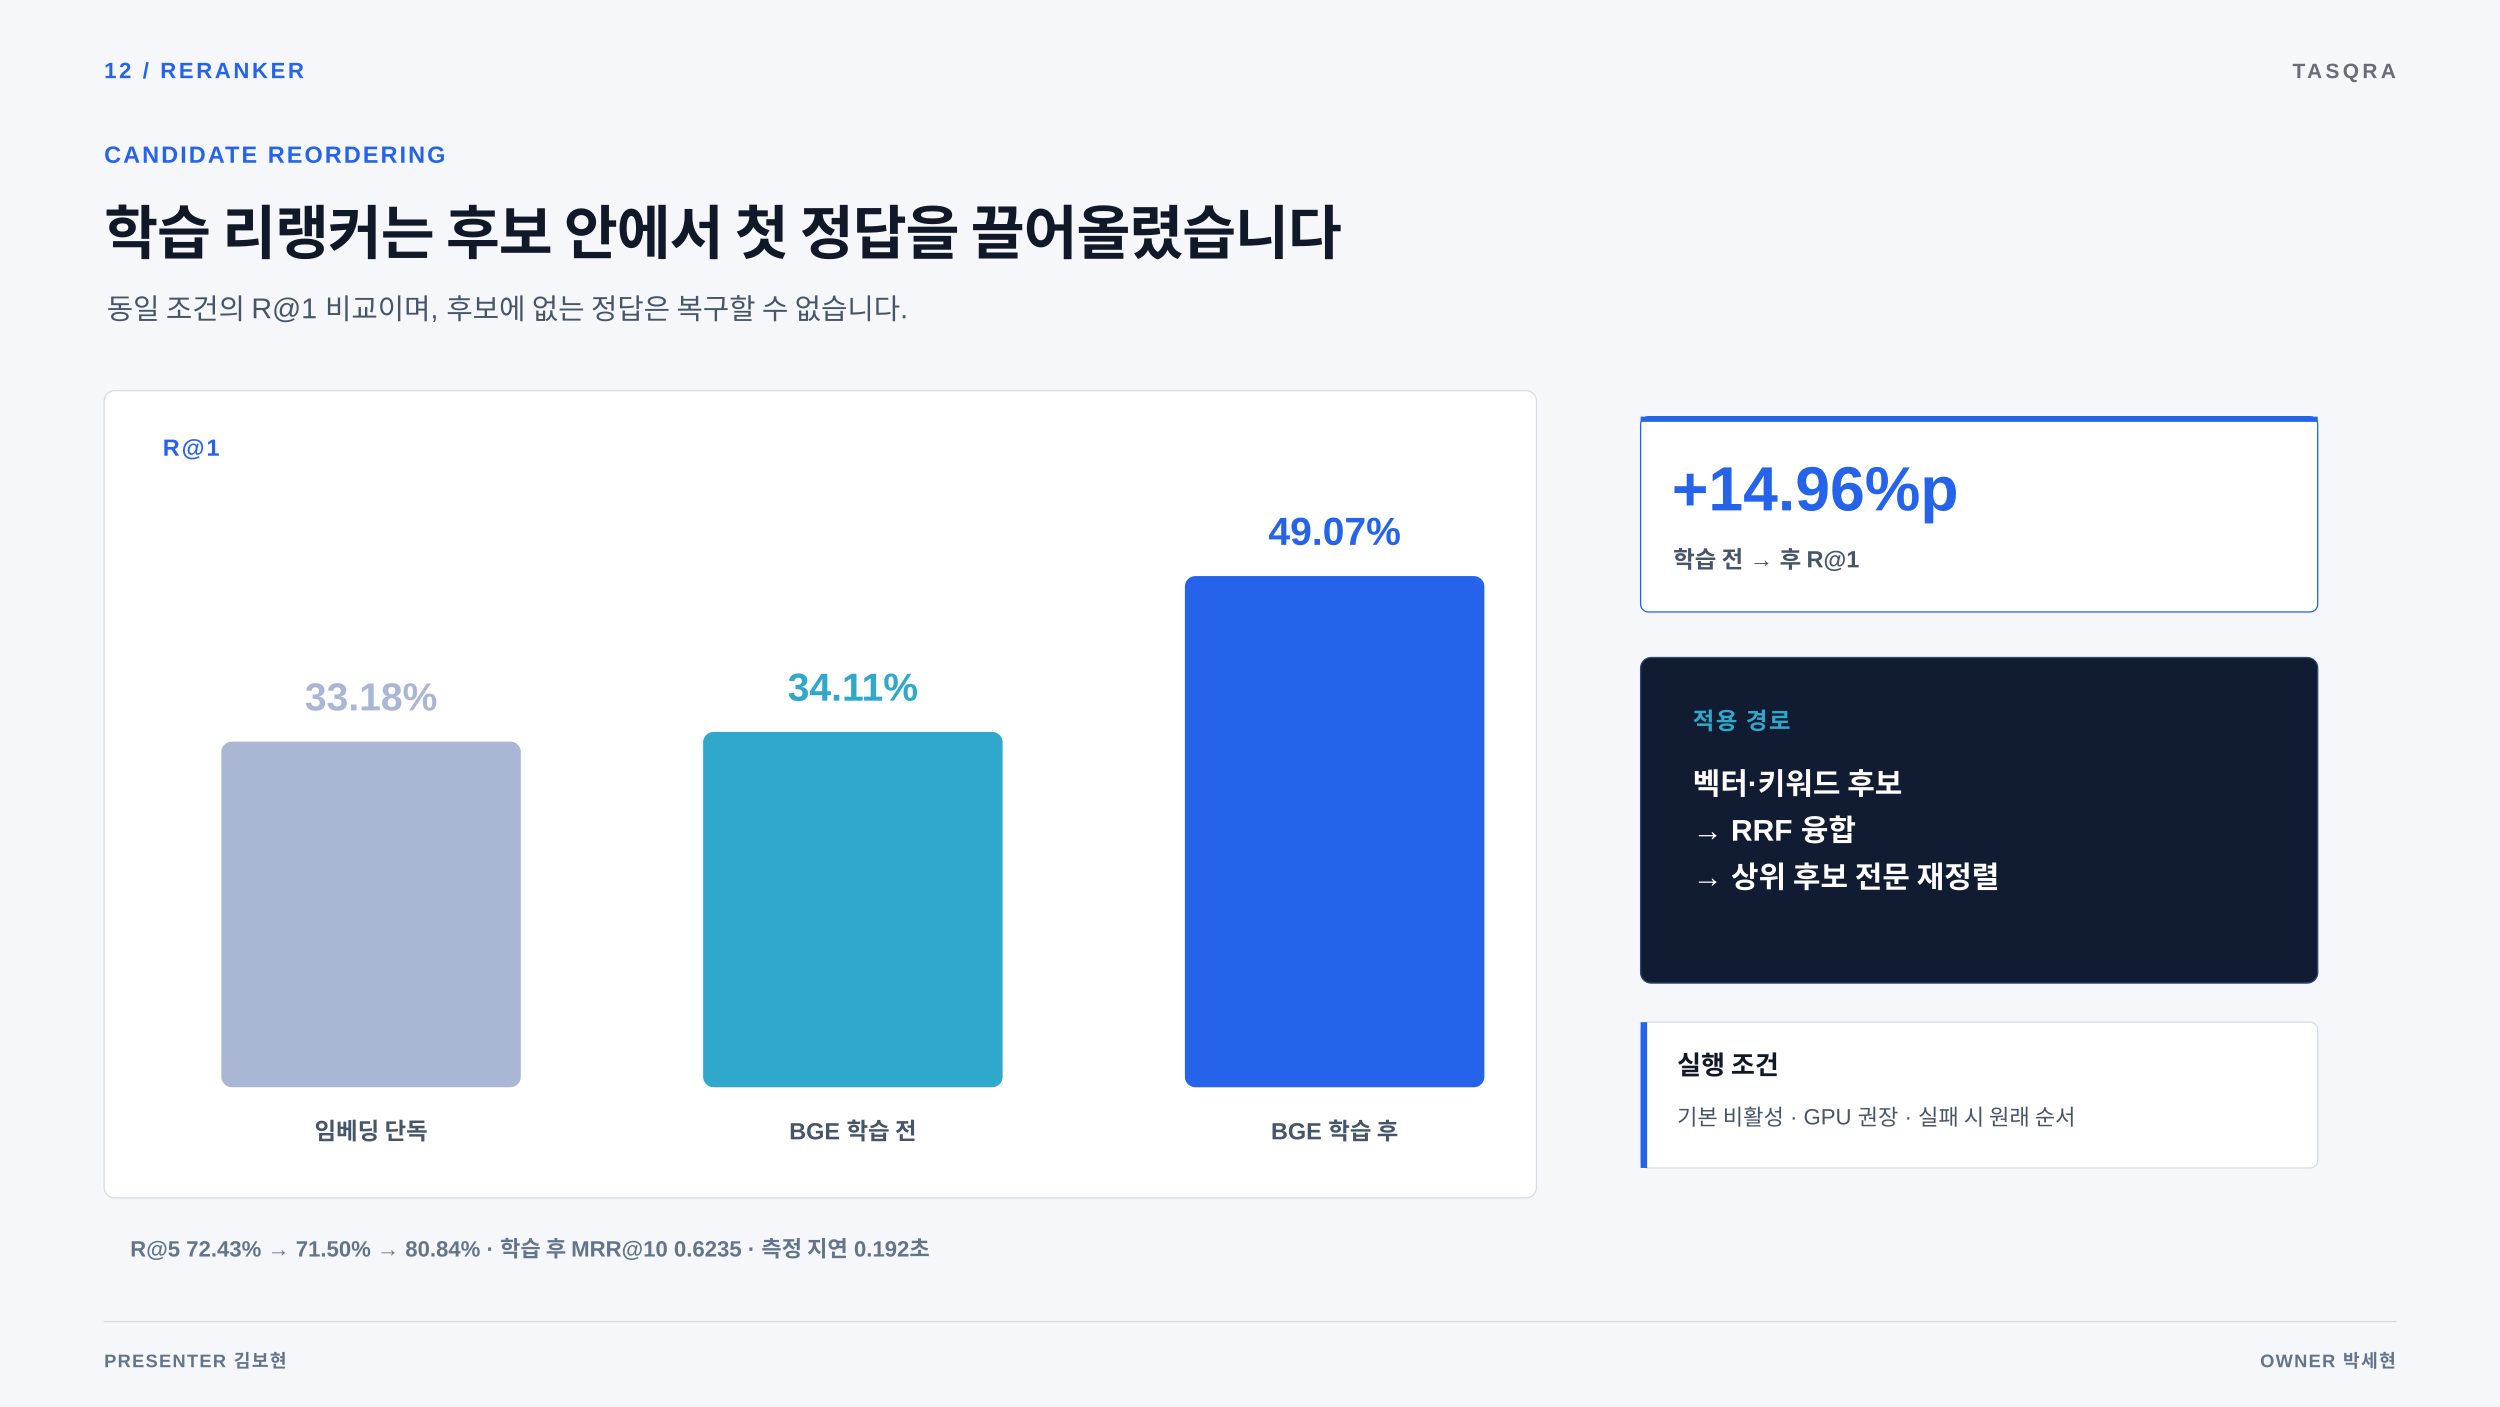
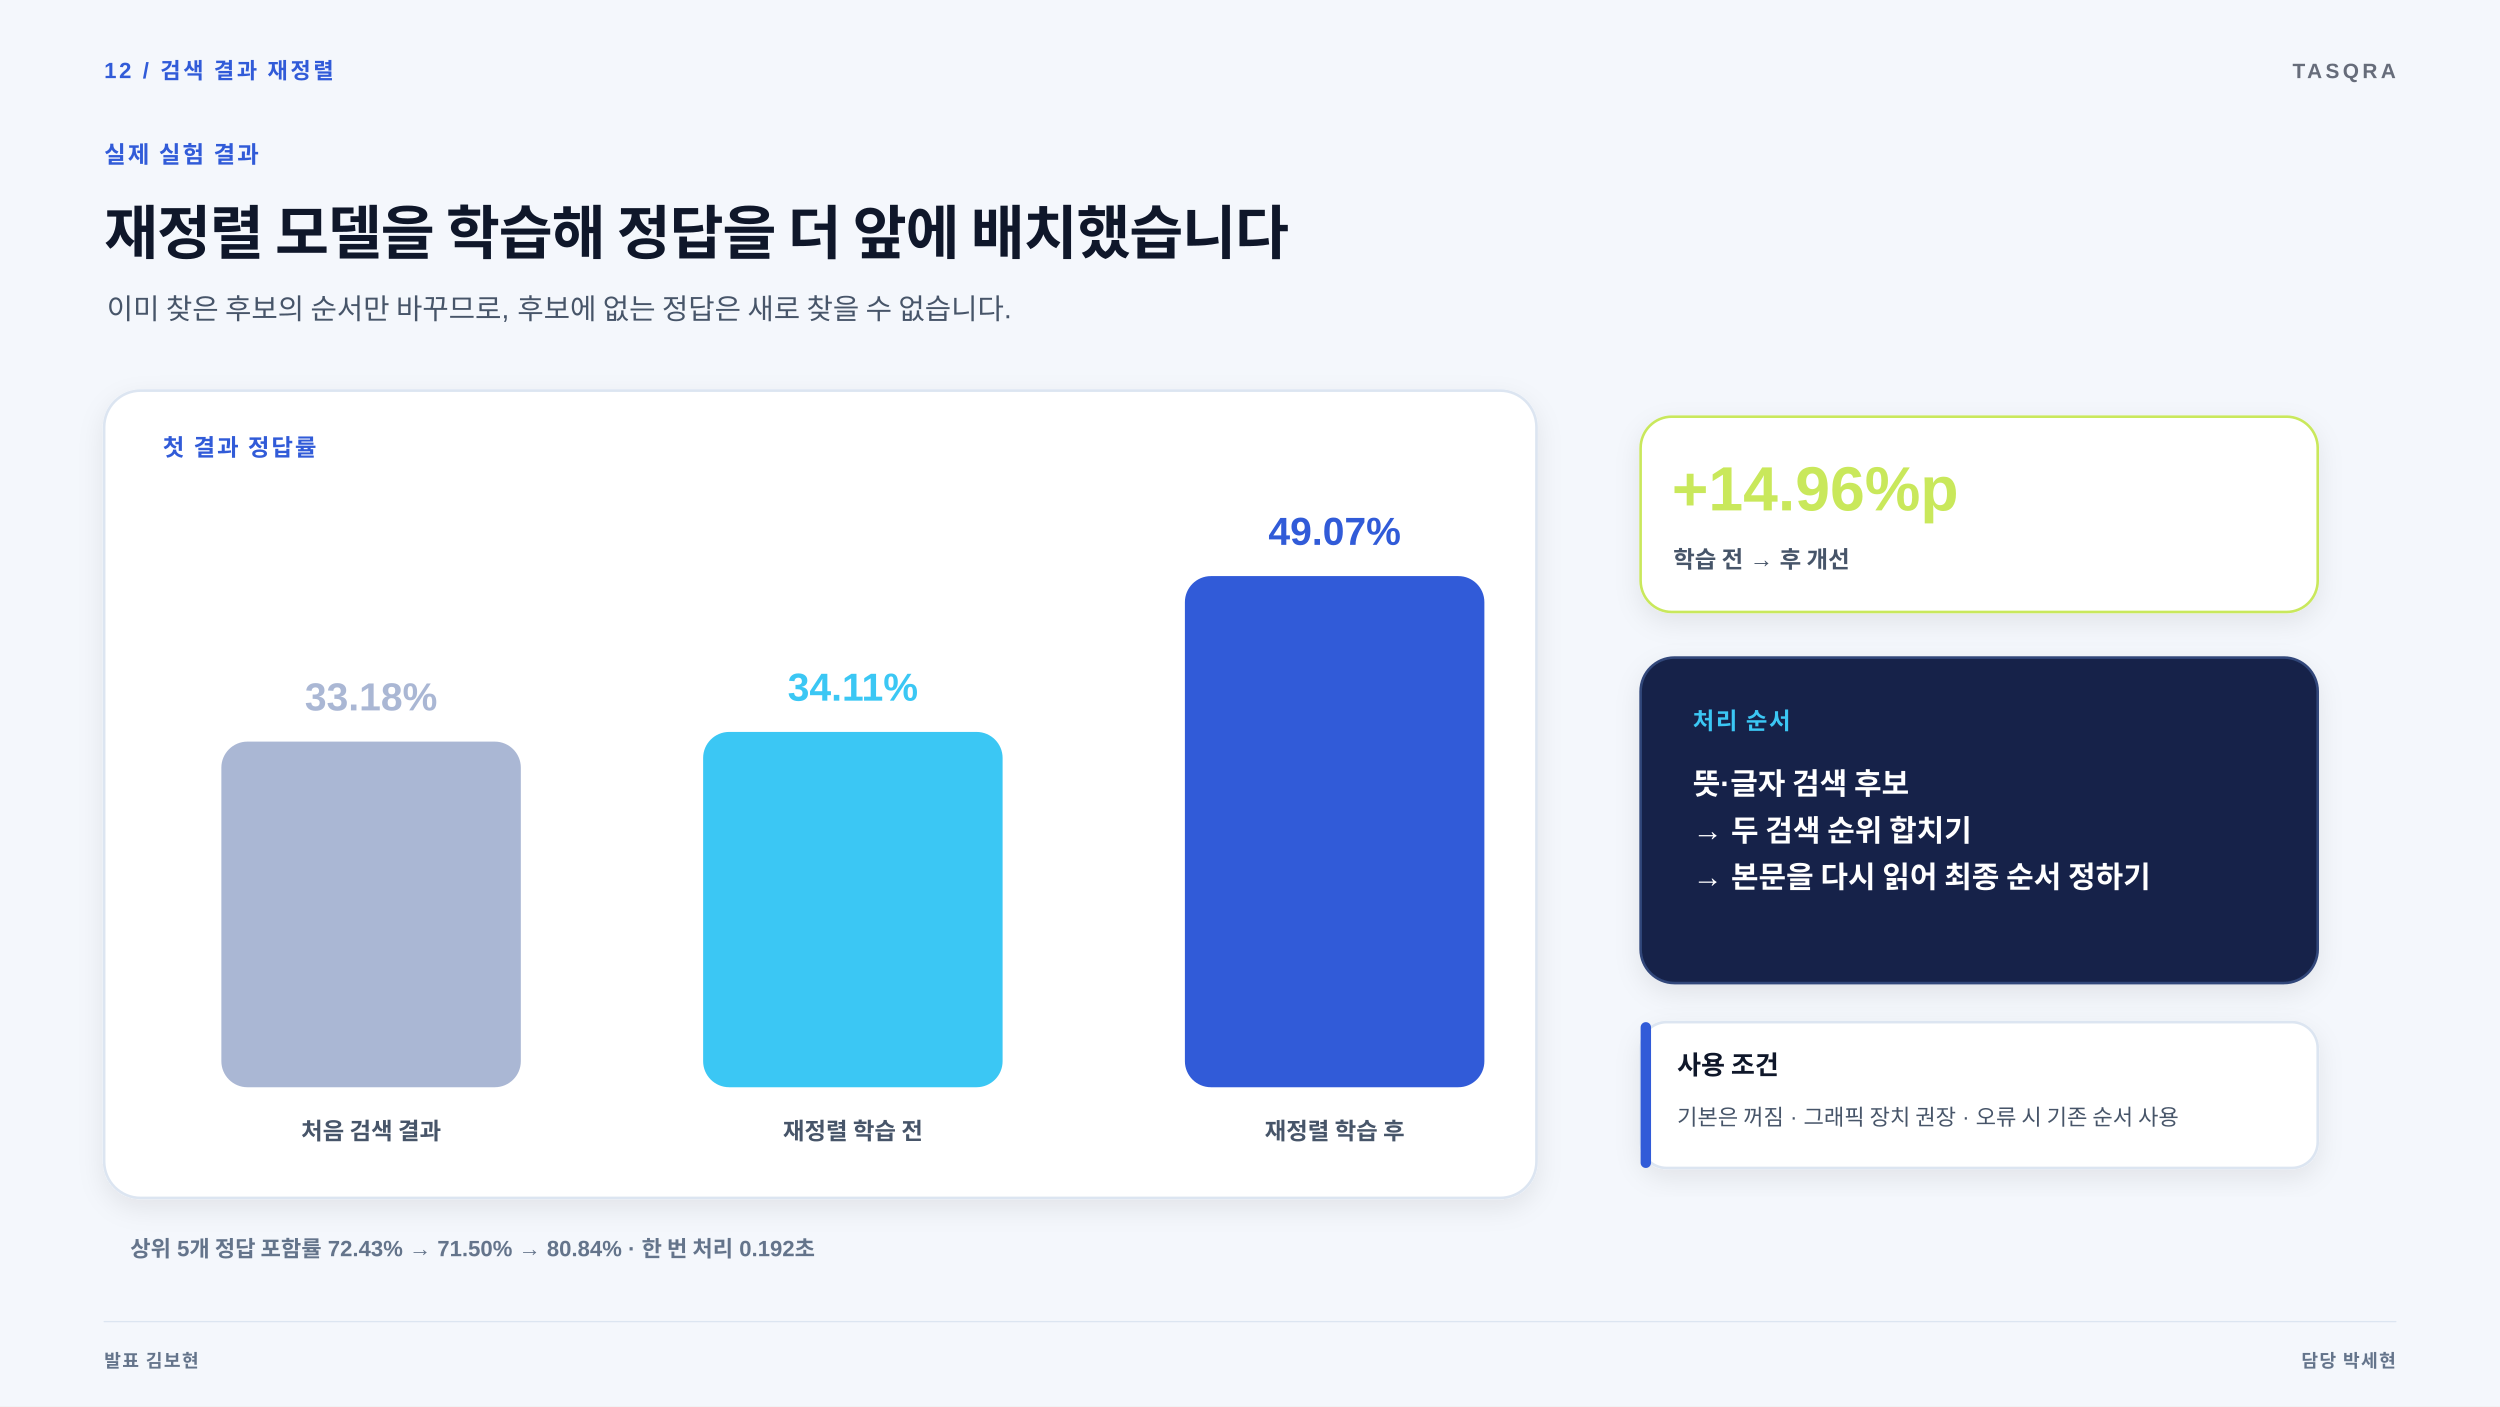
<svg xmlns="http://www.w3.org/2000/svg" width="1920" height="1080" viewBox="0 0 1920 1080">
  <defs>
    <style>@font-face{font-family:NotoKR;src:url("../../포트폴리오/NotoSansKR.ttf") format("truetype");} text{font-family:NotoKR,Arial,sans-serif;}</style>
    <filter id="shadow" x="-20%" y="-20%" width="140%" height="140%">
-       <feDropShadow dx="0" dy="4" stdDeviation="8" flood-color="#09111F" flood-opacity="0.06" />
+       <feDropShadow dx="0" dy="12" stdDeviation="16" flood-color="#0E162F" flood-opacity="0.11" />
    </filter>
    <filter id="softShadow" x="-20%" y="-20%" width="140%" height="140%">
-       <feDropShadow dx="0" dy="2" stdDeviation="5" flood-color="#09111F" flood-opacity="0.05" />
+       <feDropShadow dx="0" dy="7" stdDeviation="10" flood-color="#0E162F" flood-opacity="0.08" />
    </filter>
  </defs>
-   <rect x="0" y="0" width="1920" height="1080" rx="0" fill="#F5F7FA" stroke="none" stroke-width="0" opacity="1" />
-   <text x="80" y="60" font-family="NotoKR, Arial, sans-serif" font-size="17" font-weight="800" font-style="normal" fill="#2563EB" text-anchor="start" letter-spacing="2" opacity="1">12  /  RERANKER</text>
-   <text x="1840" y="60" font-family="NotoKR, Arial, sans-serif" font-size="16" font-weight="800" font-style="normal" fill="#111827" text-anchor="end" letter-spacing="2.6" opacity="0.62">TASQRA</text>
-   <line x1="80" y1="1015" x2="1840" y2="1015" stroke="#D5DCE7" stroke-width="1" stroke-linecap="square" opacity="1" />
-   <text x="80" y="1050" font-family="NotoKR, Arial, sans-serif" font-size="14" font-weight="700" font-style="normal" fill="#64748B" text-anchor="start" letter-spacing="1" opacity="1">PRESENTER  김보현</text>
-   <text x="1840" y="1050" font-family="NotoKR, Arial, sans-serif" font-size="14" font-weight="700" font-style="normal" fill="#64748B" text-anchor="end" letter-spacing="1" opacity="1">OWNER  박세현</text>
-   <text x="80" y="125" font-family="NotoKR, Arial, sans-serif" font-size="18" font-weight="800" font-style="normal" fill="#2563EB" text-anchor="start" letter-spacing="1.6" opacity="1">CANDIDATE REORDERING</text>
-   <text x="80" y="195" font-family="NotoKR, Arial, sans-serif" font-size="45" font-weight="800" font-style="normal" fill="#111827" text-anchor="start" letter-spacing="-0.8" opacity="1">학습 리랭커는 후보 안에서 첫 정답을 끌어올렸습니다</text>
-   <text x="82" y="245" font-family="NotoKR, Arial, sans-serif" font-size="22" font-weight="500" font-style="normal" fill="#475569" text-anchor="start" letter-spacing="0" opacity="1">동일 조건의 R@1 비교이며, 후보에 없는 정답은 복구할 수 없습니다.</text>
-   <rect x="80" y="300" width="1100" height="620" rx="8" fill="#FFFFFF" stroke="#D5DCE7" stroke-width="1" opacity="1" />
-   <rect x="170" y="569.56" width="230" height="265.44" rx="8" fill="#AAB7D4" stroke="none" stroke-width="0" opacity="1" />
+   <rect x="0" y="0" width="1920" height="1080" rx="0" fill="#F4F7FC" stroke="none" stroke-width="0" opacity="1" />
+   <text x="80" y="60" font-family="NotoKR, Arial, sans-serif" font-size="17" font-weight="800" font-style="normal" fill="#315BD8" text-anchor="start" letter-spacing="2" opacity="1">12  /  검색 결과 재정렬</text>
+   <text x="1840" y="60" font-family="NotoKR, Arial, sans-serif" font-size="16" font-weight="800" font-style="normal" fill="#0F172A" text-anchor="end" letter-spacing="2.6" opacity="0.62">TASQRA</text>
+   <line x1="80" y1="1015" x2="1840" y2="1015" stroke="#DCE5F1" stroke-width="1" stroke-linecap="round" opacity="1" />
+   <text x="80" y="1050" font-family="NotoKR, Arial, sans-serif" font-size="14" font-weight="700" font-style="normal" fill="#64748B" text-anchor="start" letter-spacing="1" opacity="1">발표  김보현</text>
+   <text x="1840" y="1050" font-family="NotoKR, Arial, sans-serif" font-size="14" font-weight="700" font-style="normal" fill="#64748B" text-anchor="end" letter-spacing="1" opacity="1">담당  박세현</text>
+   <text x="80" y="125" font-family="NotoKR, Arial, sans-serif" font-size="18" font-weight="800" font-style="normal" fill="#315BD8" text-anchor="start" letter-spacing="1.6" opacity="1">실제 실험 결과</text>
+   <text x="80" y="195" font-family="NotoKR, Arial, sans-serif" font-size="45" font-weight="800" font-style="normal" fill="#0F172A" text-anchor="start" letter-spacing="-0.8" opacity="1">재정렬 모델을 학습해 정답을 더 앞에 배치했습니다</text>
+   <text x="82" y="245" font-family="NotoKR, Arial, sans-serif" font-size="22" font-weight="500" font-style="normal" fill="#475569" text-anchor="start" letter-spacing="0" opacity="1">이미 찾은 후보의 순서만 바꾸므로, 후보에 없는 정답은 새로 찾을 수 없습니다.</text>
+   <rect x="80" y="300" width="1100" height="620" rx="28" fill="#FFFFFF" stroke="#DCE5F1" stroke-width="2" opacity="1" filter="url(#softShadow)" />
+   <rect x="170" y="569.56" width="230" height="265.44" rx="20" fill="#AAB7D4" stroke="none" stroke-width="0" opacity="1" />
  <text x="285.0" y="545.56" font-family="NotoKR, Arial, sans-serif" font-size="30" font-weight="800" font-style="normal" fill="#AAB7D4" text-anchor="middle" letter-spacing="0" opacity="1">33.18%</text>
-   <text x="285.0" y="875" font-family="NotoKR, Arial, sans-serif" font-size="18" font-weight="700" font-style="normal" fill="#475569" text-anchor="middle" letter-spacing="0" opacity="1">임베딩 단독</text>
-   <rect x="540" y="562.12" width="230" height="272.88" rx="8" fill="#2FA8CC" stroke="none" stroke-width="0" opacity="1" />
-   <text x="655.0" y="538.12" font-family="NotoKR, Arial, sans-serif" font-size="30" font-weight="800" font-style="normal" fill="#2FA8CC" text-anchor="middle" letter-spacing="0" opacity="1">34.11%</text>
-   <text x="655.0" y="875" font-family="NotoKR, Arial, sans-serif" font-size="18" font-weight="700" font-style="normal" fill="#475569" text-anchor="middle" letter-spacing="0" opacity="1">BGE 학습 전</text>
-   <rect x="910" y="442.44" width="230" height="392.56" rx="8" fill="#2563EB" stroke="none" stroke-width="0" opacity="1" />
-   <text x="1025.0" y="418.44" font-family="NotoKR, Arial, sans-serif" font-size="30" font-weight="800" font-style="normal" fill="#2563EB" text-anchor="middle" letter-spacing="0" opacity="1">49.07%</text>
-   <text x="1025.0" y="875" font-family="NotoKR, Arial, sans-serif" font-size="18" font-weight="700" font-style="normal" fill="#475569" text-anchor="middle" letter-spacing="0" opacity="1">BGE 학습 후</text>
-   <text x="125" y="350" font-family="NotoKR, Arial, sans-serif" font-size="18" font-weight="800" font-style="normal" fill="#2563EB" text-anchor="start" letter-spacing="1.5" opacity="1">R@1</text>
-   <rect x="1260" y="320" width="520" height="150" rx="6" fill="#FFFFFF" stroke="#2563EB" stroke-width="1" opacity="1" />
-   <rect x="1260" y="320" width="520" height="4" rx="0" fill="#2563EB" stroke="none" stroke-width="0" opacity="1" />
-   <text x="1284" y="392" font-family="NotoKR, Arial, sans-serif" font-size="48" font-weight="800" font-style="normal" fill="#2563EB" text-anchor="start" letter-spacing="0" opacity="1">+14.96%p</text>
-   <text x="1285" y="436" font-family="NotoKR, Arial, sans-serif" font-size="18" font-weight="600" font-style="normal" fill="#475569" text-anchor="start" letter-spacing="0" opacity="1">학습 전 → 후 R@1</text>
-   <rect x="1260" y="505" width="520" height="250" rx="8" fill="#111B31" stroke="#31477A" stroke-width="1" opacity="1" />
-   <text x="1300" y="560" font-family="NotoKR, Arial, sans-serif" font-size="18" font-weight="800" font-style="normal" fill="#2FA8CC" text-anchor="start" letter-spacing="1.2" opacity="1">적용 경로</text>
+   <text x="285.0" y="875" font-family="NotoKR, Arial, sans-serif" font-size="18" font-weight="700" font-style="normal" fill="#475569" text-anchor="middle" letter-spacing="0" opacity="1">처음 검색 결과</text>
+   <rect x="540" y="562.12" width="230" height="272.88" rx="20" fill="#3BC7F4" stroke="none" stroke-width="0" opacity="1" />
+   <text x="655.0" y="538.12" font-family="NotoKR, Arial, sans-serif" font-size="30" font-weight="800" font-style="normal" fill="#3BC7F4" text-anchor="middle" letter-spacing="0" opacity="1">34.11%</text>
+   <text x="655.0" y="875" font-family="NotoKR, Arial, sans-serif" font-size="18" font-weight="700" font-style="normal" fill="#475569" text-anchor="middle" letter-spacing="0" opacity="1">재정렬 학습 전</text>
+   <rect x="910" y="442.44" width="230" height="392.56" rx="20" fill="#315BD8" stroke="none" stroke-width="0" opacity="1" />
+   <text x="1025.0" y="418.44" font-family="NotoKR, Arial, sans-serif" font-size="30" font-weight="800" font-style="normal" fill="#315BD8" text-anchor="middle" letter-spacing="0" opacity="1">49.07%</text>
+   <text x="1025.0" y="875" font-family="NotoKR, Arial, sans-serif" font-size="18" font-weight="700" font-style="normal" fill="#475569" text-anchor="middle" letter-spacing="0" opacity="1">재정렬 학습 후</text>
+   <text x="125" y="350" font-family="NotoKR, Arial, sans-serif" font-size="18" font-weight="800" font-style="normal" fill="#315BD8" text-anchor="start" letter-spacing="1.5" opacity="1">첫 결과 정답률</text>
+   <rect x="1260" y="320" width="520" height="150" rx="24" fill="#FFFFFF" stroke="#C9E85B" stroke-width="2" opacity="1" filter="url(#softShadow)" />
+   <text x="1284" y="392" font-family="NotoKR, Arial, sans-serif" font-size="48" font-weight="800" font-style="normal" fill="#C9E85B" text-anchor="start" letter-spacing="0" opacity="1">+14.96%p</text>
+   <text x="1285" y="436" font-family="NotoKR, Arial, sans-serif" font-size="18" font-weight="600" font-style="normal" fill="#475569" text-anchor="start" letter-spacing="0" opacity="1">학습 전 → 후 개선</text>
+   <rect x="1260" y="505" width="520" height="250" rx="26" fill="#16234A" stroke="#31477A" stroke-width="2" opacity="1" filter="url(#softShadow)" />
+   <text x="1300" y="560" font-family="NotoKR, Arial, sans-serif" font-size="18" font-weight="800" font-style="normal" fill="#3BC7F4" text-anchor="start" letter-spacing="1.2" opacity="1">처리 순서</text>
  <text x="1300" y="610" font-family="NotoKR, Arial, sans-serif" font-size="23" font-weight="700" fill="#FFFFFF" text-anchor="start">
-     <tspan x="1300" dy="0">벡터·키워드 후보</tspan>
-     <tspan x="1300" dy="35.65">→ RRF 융합</tspan>
-     <tspan x="1300" dy="35.65">→ 상위 후보 전문 재정렬</tspan>
+     <tspan x="1300" dy="0">뜻·글자 검색 후보</tspan>
+     <tspan x="1300" dy="35.65">→ 두 검색 순위 합치기</tspan>
+     <tspan x="1300" dy="35.65">→ 본문을 다시 읽어 최종 순서 정하기</tspan>
  </text>
-   <rect x="1260" y="785" width="520" height="112" rx="6" fill="#FFFFFF" stroke="#D5DCE7" stroke-width="1" opacity="1" />
-   <rect x="1260" y="785" width="5" height="112" rx="0" fill="#2563EB" stroke="none" stroke-width="0" opacity="1" />
-   <text x="1288" y="825" font-family="NotoKR, Arial, sans-serif" font-size="20" font-weight="800" font-style="normal" fill="#111827" text-anchor="start" letter-spacing="0" opacity="1">실행 조건</text>
-   <text x="1288" y="864" font-family="NotoKR, Arial, sans-serif" font-size="17" font-weight="500" font-style="normal" fill="#475569" text-anchor="start" letter-spacing="0" opacity="1">기본 비활성 · GPU 권장 · 실패 시 원래 순서</text>
-   <text x="100" y="965" font-family="NotoKR, Arial, sans-serif" font-size="17" font-weight="600" font-style="normal" fill="#64748B" text-anchor="start" letter-spacing="0" opacity="1">R@5  72.43% → 71.50% → 80.84%   ·   학습 후 MRR@10 0.6235   ·   측정 지연 0.192초</text>
+   <rect x="1260" y="785" width="520" height="112" rx="20" fill="#FFFFFF" stroke="#DCE5F1" stroke-width="2" opacity="1" filter="url(#softShadow)" />
+   <rect x="1260" y="785" width="8" height="112" rx="4" fill="#315BD8" stroke="none" stroke-width="0" opacity="1" />
+   <text x="1288" y="825" font-family="NotoKR, Arial, sans-serif" font-size="20" font-weight="800" font-style="normal" fill="#0F172A" text-anchor="start" letter-spacing="0" opacity="1">사용 조건</text>
+   <text x="1288" y="864" font-family="NotoKR, Arial, sans-serif" font-size="17" font-weight="500" font-style="normal" fill="#475569" text-anchor="start" letter-spacing="0" opacity="1">기본은 꺼짐 · 그래픽 장치 권장 · 오류 시 기존 순서 사용</text>
+   <text x="100" y="965" font-family="NotoKR, Arial, sans-serif" font-size="17" font-weight="600" font-style="normal" fill="#64748B" text-anchor="start" letter-spacing="0" opacity="1">상위 5개 정답 포함률  72.43% → 71.50% → 80.84%   ·   한 번 처리 0.192초</text>
</svg>
